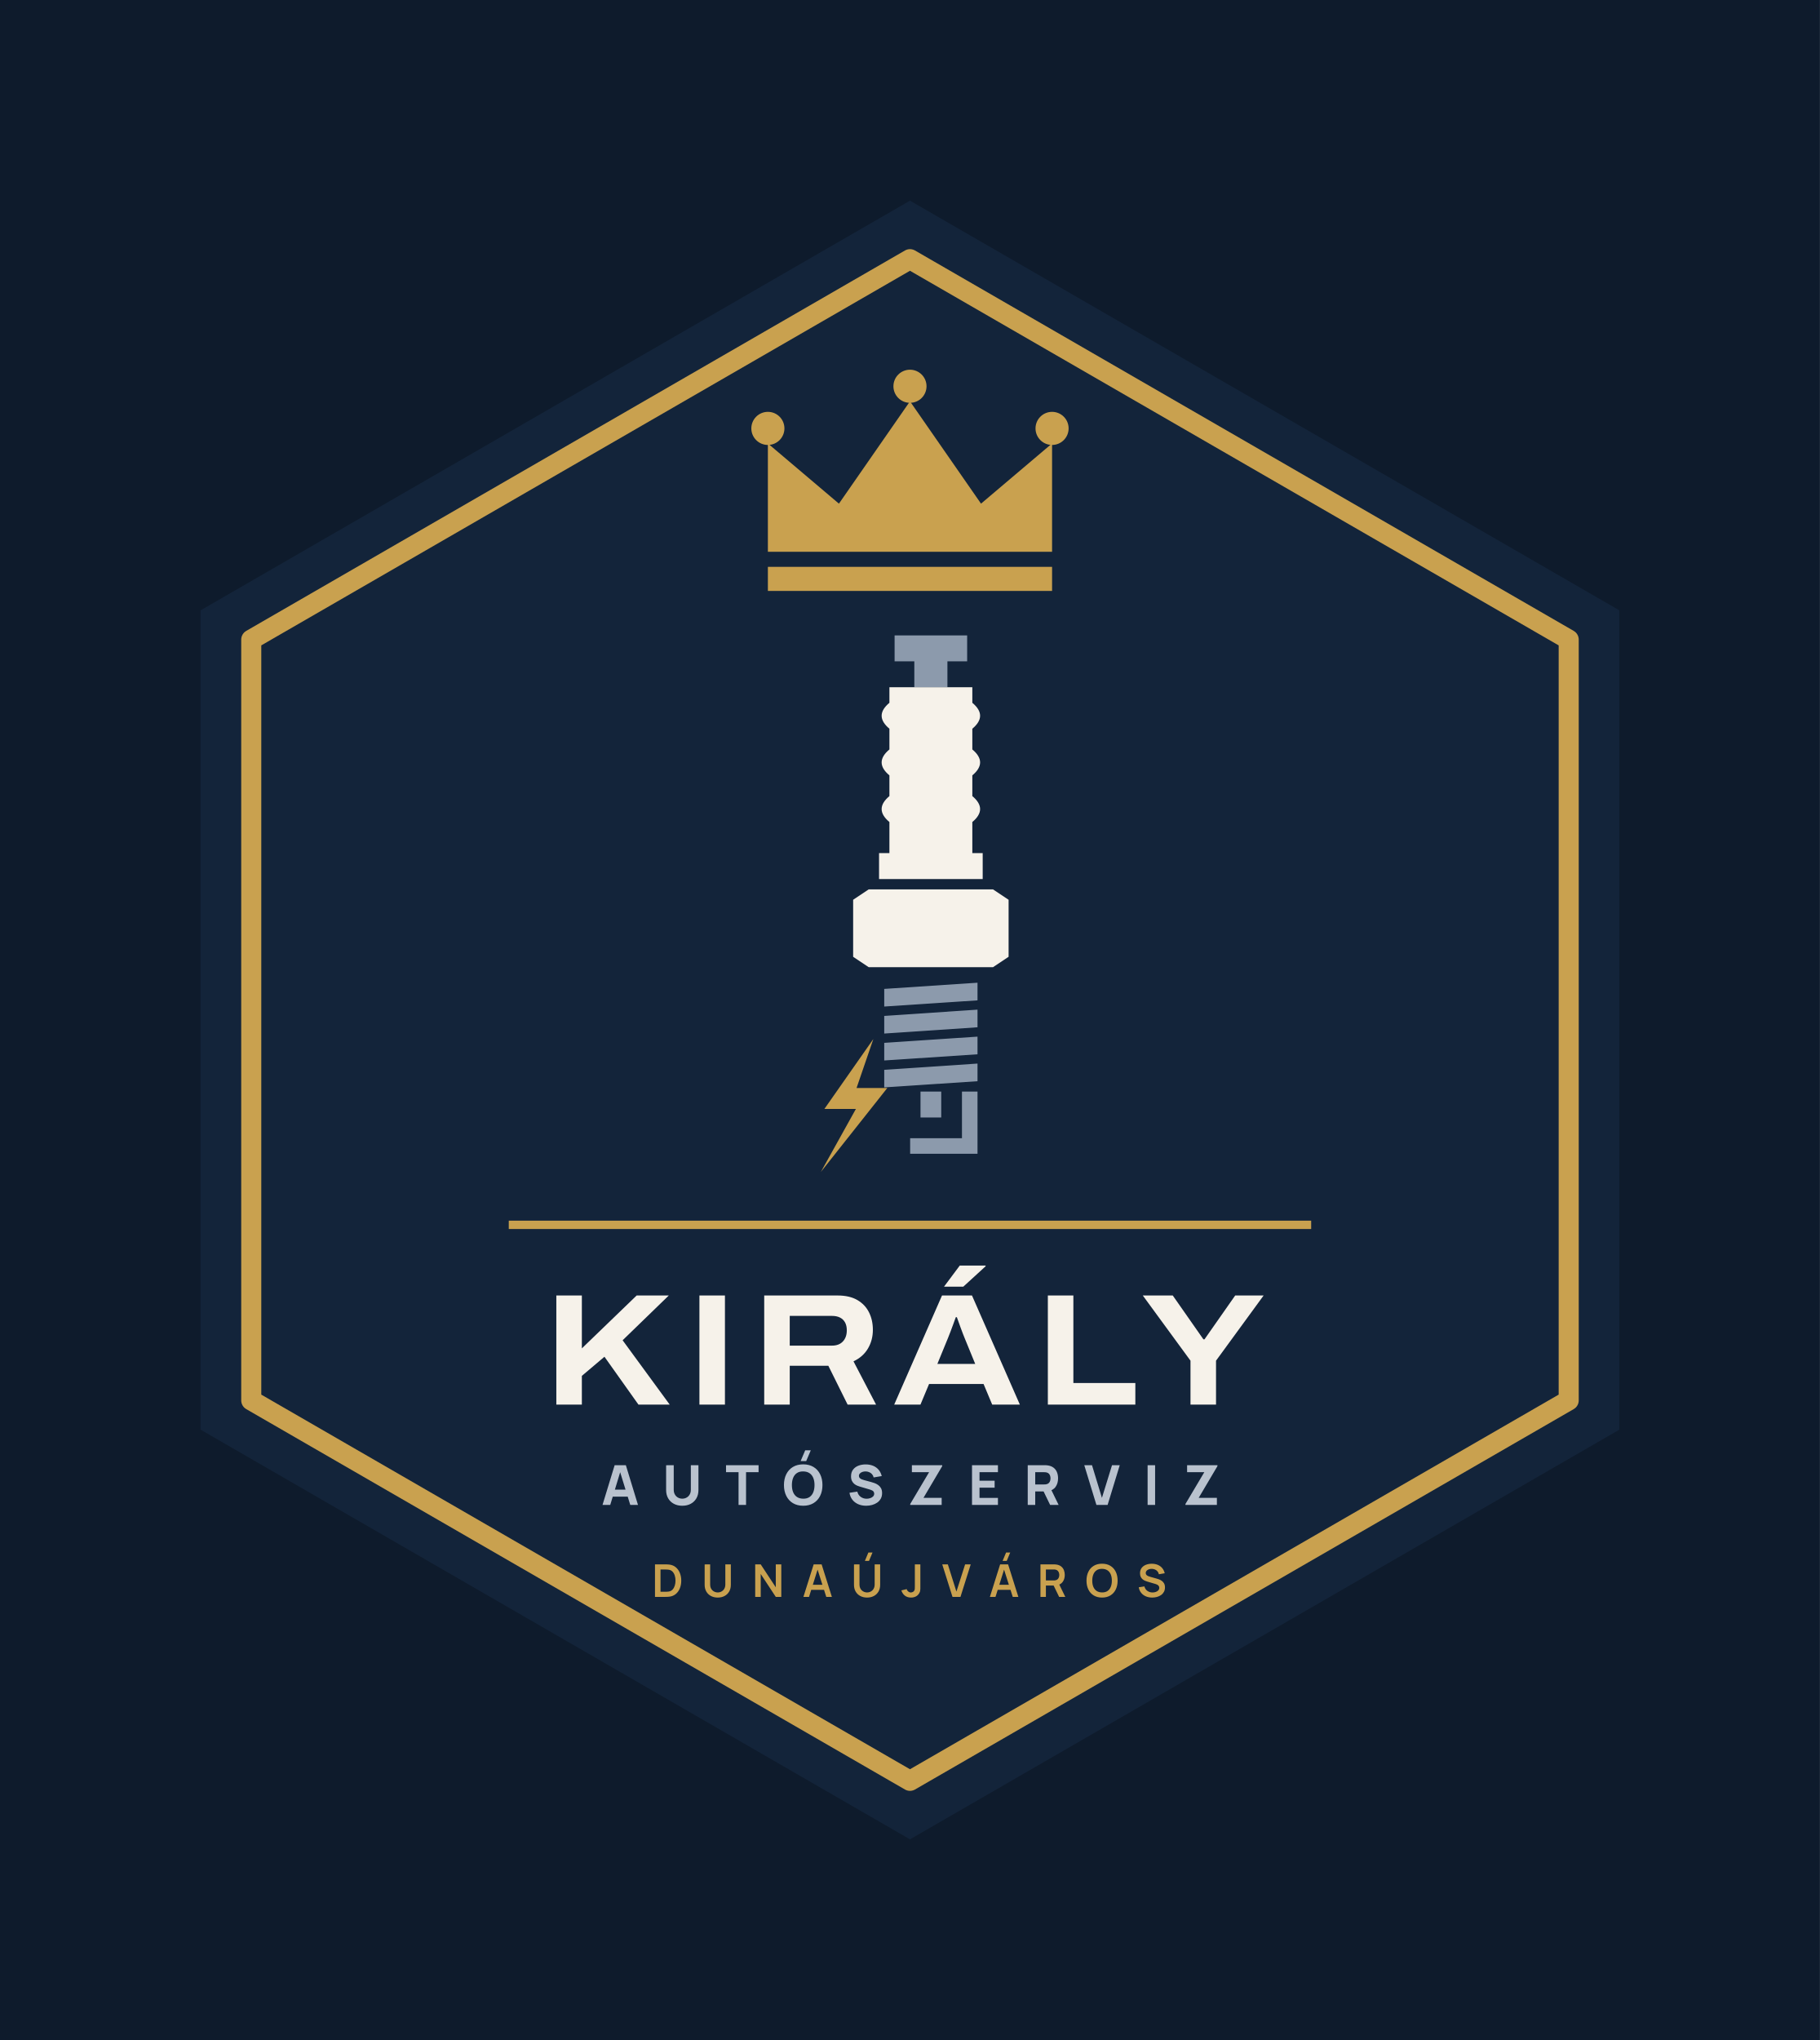
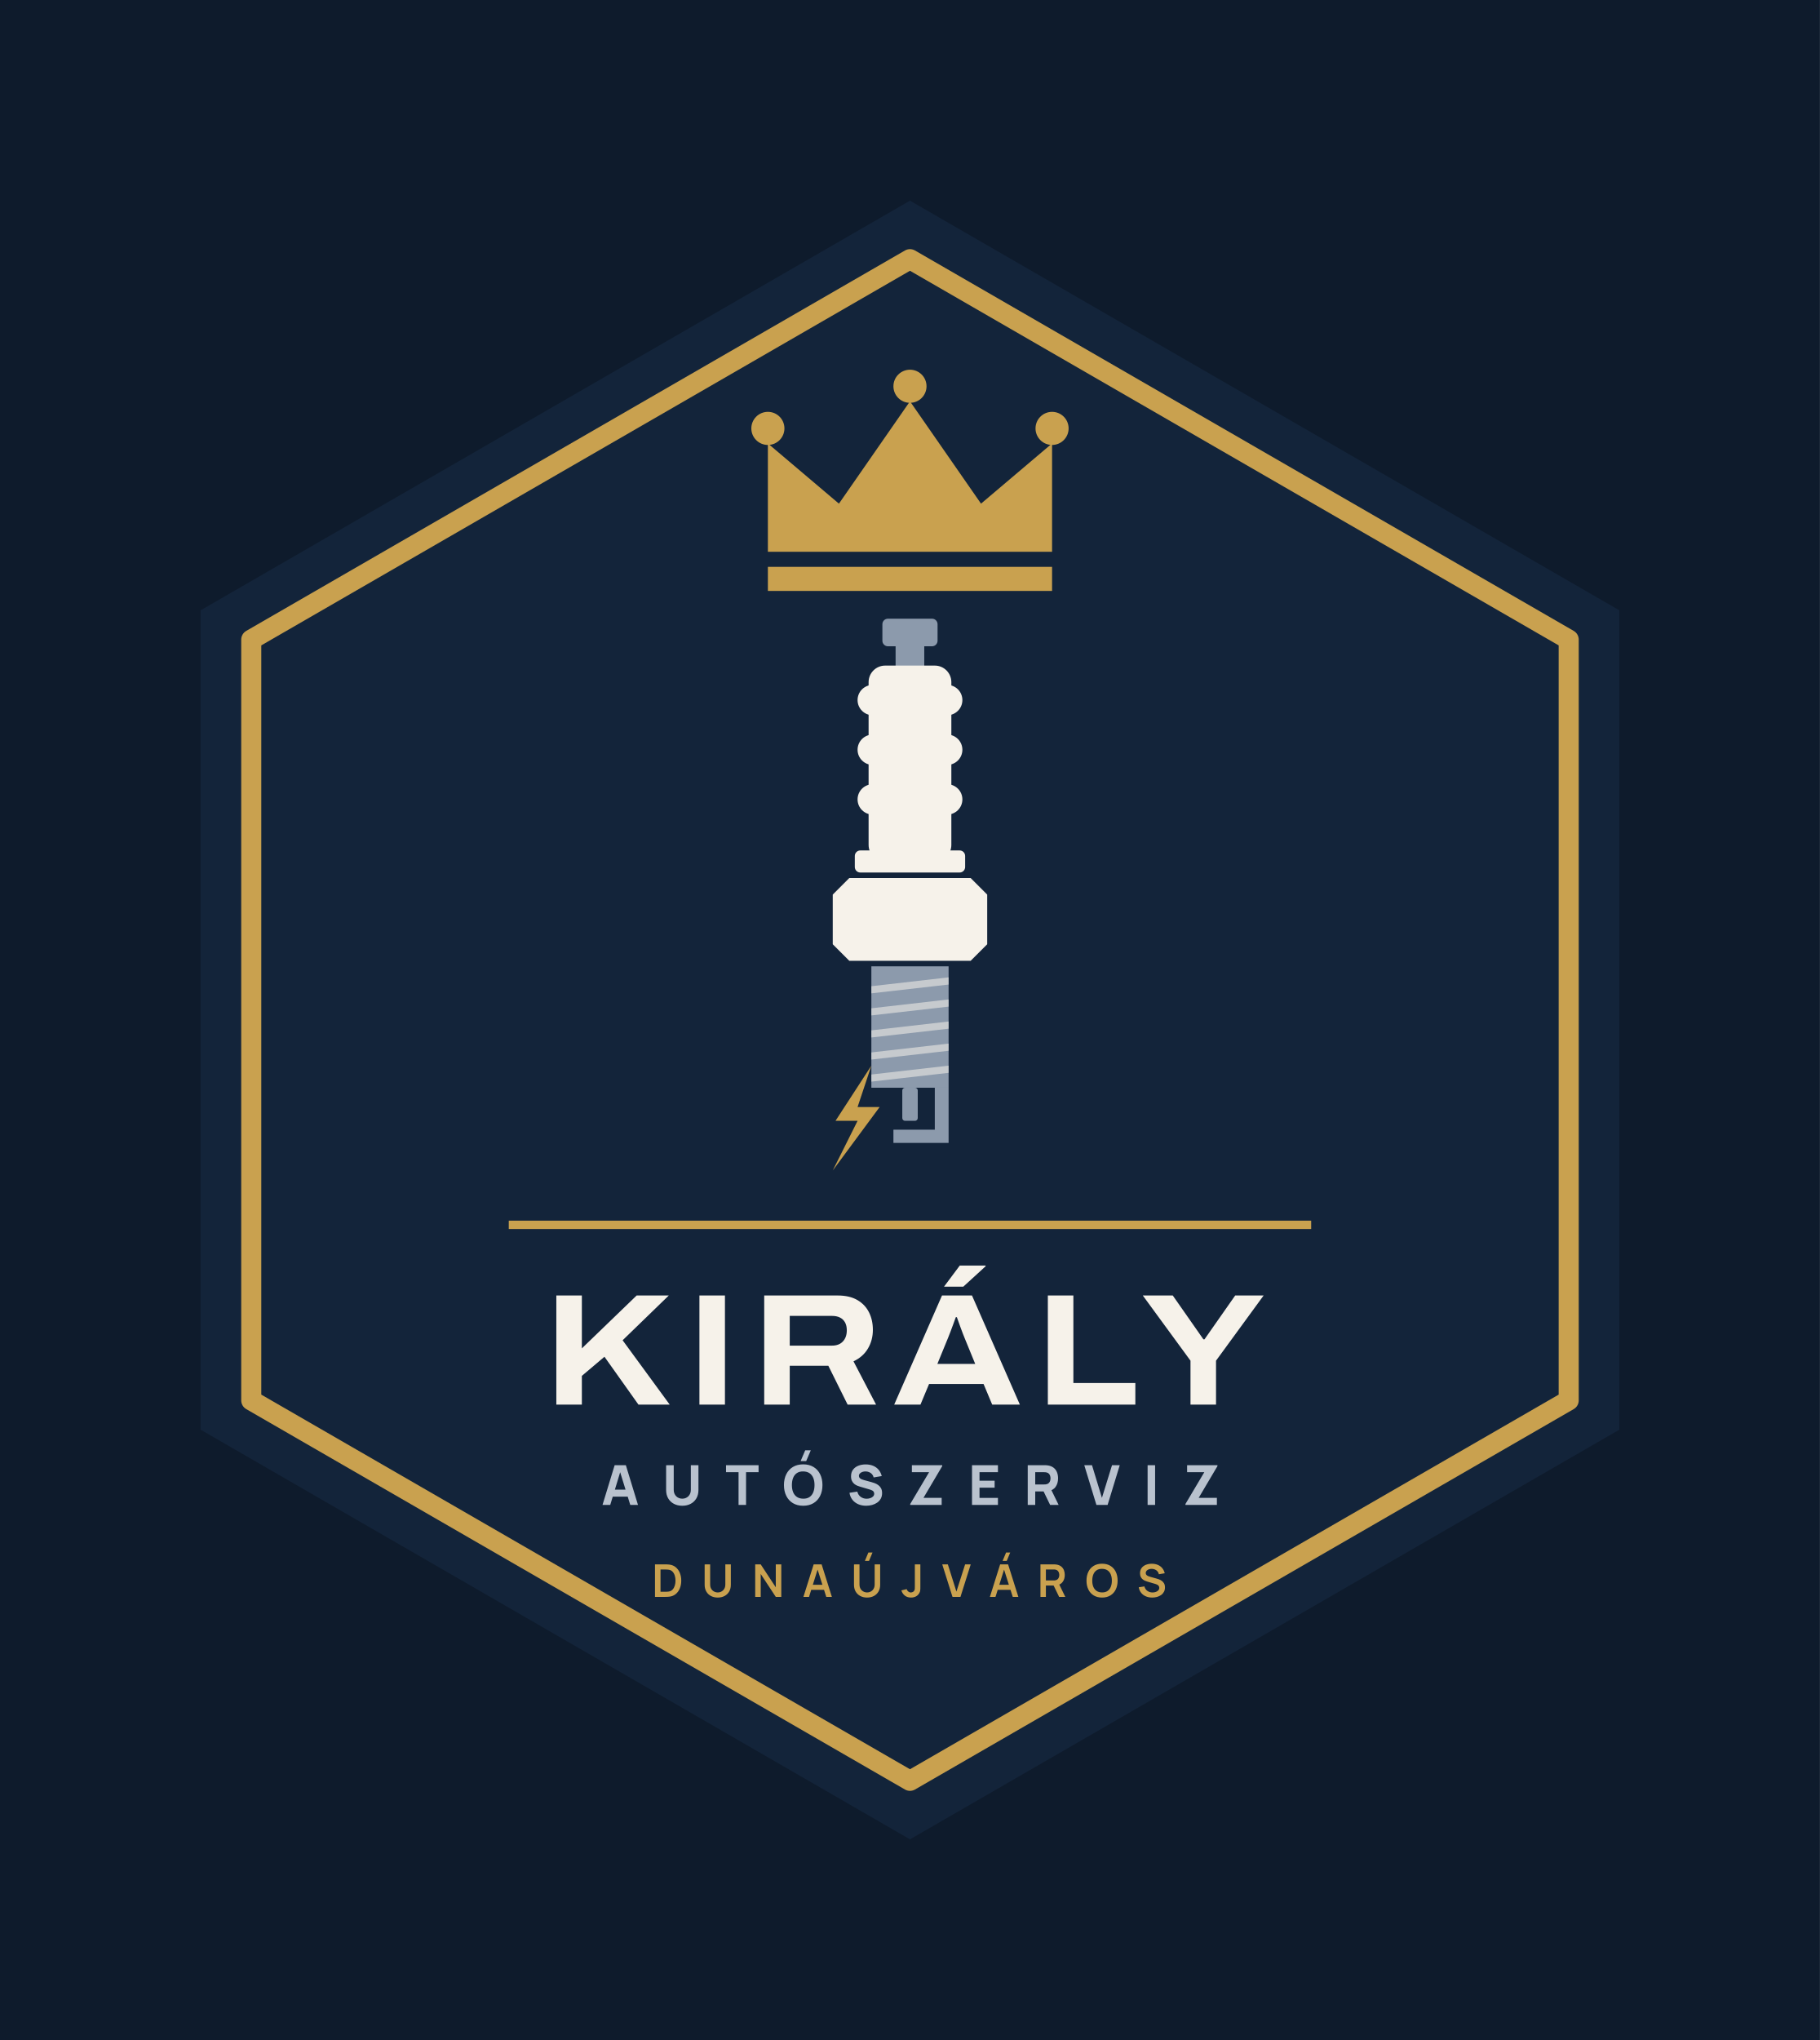
<svg xmlns="http://www.w3.org/2000/svg" viewBox="-8.87 -22 217.74 244" width="870.96" height="976">
  <rect x="-8.87" y="-22" width="217.74" height="244" fill="#0E1B2C" />
  <path d="M100 2 L184.87 51 L184.87 149 L100 198 L15.13 149 L15.13 51Z" fill="#13243A" />
  <path d="M100 9 L178.81 54.5 L178.81 145.5 L100 191 L21.19 145.5 L21.19 54.5Z" fill="none" stroke="#C9A14F" stroke-width="2.4" stroke-linejoin="round" />
  <path d="M83 44 L83 31.04 L91.5 38.24 L100 26 L108.5 38.24 L117 31.04 L117 44Z" fill="#C9A14F" />
  <rect x="83" y="45.8" width="34" height="2.88" fill="#C9A14F" />
  <circle cx="83" cy="29.24" r="1.98" fill="#C9A14F" />
  <circle cx="100" cy="24.2" r="1.98" fill="#C9A14F" />
  <circle cx="117" cy="29.24" r="1.98" fill="#C9A14F" />
-   <path d="M98.16 54H106.84V57.1H104.48V60.2H100.52V57.1H98.16Z" fill="#8C9AAC" />
-   <path d="M97.54 60.2H107.46V62.06Q109.32 63.61 107.46 65.16V67.64Q109.32 69.19 107.46 70.74V73.22Q109.32 74.77 107.46 76.32V80.04H108.7V83.14H96.3V80.04H97.54V76.32Q95.68 74.77 97.54 73.22V70.74Q95.68 69.19 97.54 67.64V65.16Q95.68 63.61 97.54 62.06Z" fill="#F6F2EA" />
-   <path d="M93.2 85.62L95.06 84.38H109.94L111.8 85.62V92.44L109.94 93.68H95.06L93.2 92.44Z" fill="#F6F2EA" />
-   <path d="M96.92 96.28L108.08 95.54V97.65L96.92 98.39Z" fill="#8C9AAC" />
-   <path d="M96.92 99.51L108.08 98.76V100.87L96.92 101.62Z" fill="#8C9AAC" />
-   <path d="M96.92 102.73L108.08 101.99V104.1L96.92 104.84Z" fill="#8C9AAC" />
-   <path d="M96.92 105.96L108.08 105.21V107.32L96.92 108.06Z" fill="#8C9AAC" />
-   <rect x="101.26" y="108.56" width="2.48" height="3.1" fill="#8C9AAC" />
-   <path d="M106.22 108.56H108.08V116H100.02V114.14H106.22Z" fill="#8C9AAC" />
-   <path d="M95.62 102.27L89.76 110.64H93.53L89.34 118.17L97.29 108.13H93.61Z" fill="#C9A14F" />
+   <rect x="96.70" y="52.00" width="6.60" height="3.30" rx="0.66" fill="#8C9AAC" />
+   <rect x="98.28" y="54.97" width="3.43" height="2.97" rx="0.00" fill="#8C9AAC" />
+   <rect x="95.05" y="57.61" width="9.90" height="23.43" rx="1.98" fill="#F6F2EA" />
+   <rect x="93.73" y="59.92" width="12.54" height="3.63" rx="1.82" fill="#F6F2EA" />
+   <rect x="93.73" y="65.86" width="12.54" height="3.63" rx="1.82" fill="#F6F2EA" />
+   <rect x="93.73" y="71.80" width="12.54" height="3.63" rx="1.82" fill="#F6F2EA" />
+   <rect x="93.40" y="79.72" width="13.20" height="2.64" rx="0.66" fill="#F6F2EA" />
+   <path d="M90.76 85.00L92.74 83.02H107.26L109.24 85.00V90.94L107.26 92.92H92.74L90.76 90.94Z" fill="#F6F2EA" />
+   <rect x="95.38" y="93.58" width="9.24" height="14.52" rx="0.00" fill="#8C9AAC" />
+   <path d="M95.38 95.96L104.62 94.90V95.76L95.38 96.81Z" fill="#F6F2EA" opacity=".55" />
+   <path d="M95.38 98.60L104.62 97.54V98.40L95.38 99.45Z" fill="#F6F2EA" opacity=".55" />
+   <path d="M95.38 101.24L104.62 100.18V101.04L95.38 102.09Z" fill="#F6F2EA" opacity=".55" />
+   <path d="M95.38 103.88L104.62 102.82V103.68L95.38 104.73Z" fill="#F6F2EA" opacity=".55" />
+   <path d="M95.38 106.52L104.62 105.46V106.32L95.38 107.37Z" fill="#F6F2EA" opacity=".55" />
+   <rect x="99.08" y="108.10" width="1.85" height="3.96" rx="0.33" fill="#8C9AAC" />
+   <path d="M102.97 108.10H104.62V114.70H98.02V113.12H102.97Z" fill="#8C9AAC" />
+   <path d="M95.38 105.46L91.09 112.06H93.73L90.76 118.00L96.37 110.41H93.73Z" fill="#C9A14F" />
  <rect x="52" y="124" width="96" height="1" fill="#C9A14F" />
  <path d="M57.69 146.0V132.951H60.744V139.277L67.3 132.951H71.145L65.621 138.306L71.253 146.0H67.513L63.448 140.278L60.744 142.565V146.0ZM74.809 146.0V132.951H77.863V146.0ZM82.561 146.0V132.951H91.342Q92.769 132.951 93.7 133.492Q94.631 134.034 95.096 134.962Q95.561 135.889 95.561 137.057Q95.561 138.289 94.977 139.285Q94.393 140.282 93.243 140.827L95.942 146.0H92.538L90.233 141.357H85.615V146.0ZM85.615 138.947H90.674Q91.508 138.947 91.975 138.448Q92.442 137.949 92.442 137.113Q92.442 136.564 92.236 136.181Q92.029 135.798 91.636 135.595Q91.242 135.392 90.674 135.392H85.615ZM98.113 146.0 103.832 132.951H107.419L113.146 146.0H109.836L108.803 143.533H102.285L101.254 146.0ZM103.277 141.135H107.805L106.534 138.031Q106.453 137.834 106.322 137.497Q106.191 137.161 106.054 136.783Q105.917 136.404 105.796 136.066Q105.674 135.728 105.61 135.547H105.483Q105.352 135.917 105.174 136.397Q104.997 136.876 104.83 137.32Q104.663 137.763 104.548 138.038ZM104.074 131.893 105.954 129.374H109.041L109.054 129.451L106.382 131.893ZM116.495 146.0V132.951H119.549V143.417H126.963V146.0ZM133.561 146.0V140.748L127.855 132.951H131.44L135.105 138.193H135.238L138.909 132.951H142.31L136.616 140.748V146.0Z" fill="#F6F2EA" />
  <path d="M63.215 158.0 64.667 153.248H66.007L67.459 158.0H66.535L65.241 153.809H65.413L64.139 158.0ZM64.086 157.01V156.172H66.594V157.01ZM72.759 158.099Q72.184 158.099 71.749 157.866Q71.313 157.634 71.069 157.211Q70.825 156.789 70.825 156.218V153.255L71.736 153.248V156.211Q71.736 156.446 71.815 156.637Q71.894 156.828 72.034 156.967Q72.174 157.106 72.361 157.18Q72.547 157.254 72.759 157.254Q72.976 157.254 73.163 157.178Q73.349 157.102 73.488 156.964Q73.626 156.825 73.704 156.634Q73.782 156.442 73.782 156.211V153.248H74.692V156.218Q74.692 156.789 74.448 157.211Q74.204 157.634 73.768 157.866Q73.333 158.099 72.759 158.099ZM79.491 158.0V154.086H77.992V153.248H81.886V154.086H80.388V158.0ZM87.585 152.753H86.919L87.467 151.466H88.133ZM87.226 158.099Q86.513 158.099 85.996 157.789Q85.48 157.479 85.201 156.921Q84.922 156.363 84.922 155.624Q84.922 154.885 85.201 154.327Q85.48 153.769 85.996 153.459Q86.513 153.149 87.226 153.149Q87.939 153.149 88.455 153.459Q88.971 153.769 89.25 154.327Q89.529 154.885 89.529 155.624Q89.529 156.363 89.25 156.921Q88.971 157.479 88.455 157.789Q87.939 158.099 87.226 158.099ZM87.226 157.254Q87.678 157.261 87.978 157.06Q88.278 156.858 88.429 156.489Q88.579 156.119 88.579 155.624Q88.579 155.129 88.429 154.766Q88.278 154.403 87.978 154.202Q87.678 154 87.226 153.994Q86.774 153.987 86.473 154.189Q86.173 154.39 86.023 154.759Q85.873 155.129 85.873 155.624Q85.873 156.119 86.023 156.482Q86.173 156.845 86.473 157.046Q86.774 157.248 87.226 157.254ZM94.756 158.099Q94.228 158.099 93.804 157.913Q93.38 157.726 93.108 157.378Q92.836 157.03 92.763 156.548L93.7 156.409Q93.799 156.819 94.11 157.04Q94.42 157.261 94.816 157.261Q95.037 157.261 95.245 157.191Q95.453 157.122 95.586 156.987Q95.72 156.852 95.72 156.654Q95.72 156.581 95.698 156.513Q95.677 156.446 95.628 156.386Q95.578 156.327 95.487 156.274Q95.397 156.221 95.258 156.178L94.024 155.815Q93.885 155.776 93.702 155.703Q93.519 155.631 93.347 155.495Q93.176 155.36 93.062 155.137Q92.948 154.915 92.948 154.575Q92.948 154.096 93.189 153.779Q93.43 153.463 93.832 153.307Q94.235 153.152 94.723 153.156Q95.215 153.162 95.601 153.324Q95.987 153.486 96.248 153.794Q96.509 154.103 96.624 154.548L95.654 154.713Q95.601 154.482 95.459 154.324Q95.317 154.165 95.121 154.083Q94.925 154 94.71 153.994Q94.499 153.987 94.312 154.052Q94.126 154.116 94.009 154.238Q93.892 154.36 93.892 154.528Q93.892 154.684 93.987 154.781Q94.083 154.878 94.228 154.938Q94.374 154.997 94.525 155.037L95.35 155.261Q95.535 155.31 95.76 155.391Q95.984 155.472 96.19 155.616Q96.396 155.759 96.53 155.994Q96.664 156.228 96.664 156.588Q96.664 156.97 96.504 157.256Q96.344 157.541 96.073 157.728Q95.802 157.914 95.461 158.007Q95.119 158.099 94.756 158.099ZM100.03 158.0V157.888L102.287 154.086H100.228V153.248H103.858V153.36L101.614 157.155H103.792V158.0ZM107.422 158.0V153.248H110.524V154.086H108.319V155.103H110.128V155.941H108.319V157.162H110.524V158.0ZM114.088 158.0V153.248H116.094Q116.163 153.248 116.281 153.253Q116.398 153.258 116.49 153.274Q116.916 153.34 117.188 153.555Q117.46 153.769 117.589 154.094Q117.718 154.419 117.718 154.819Q117.718 155.416 117.421 155.84Q117.124 156.264 116.49 156.363L116.094 156.39H114.985V158.0ZM116.767 158.0 115.83 156.066 116.754 155.888 117.784 158.0ZM114.985 155.551H116.055Q116.124 155.551 116.206 155.545Q116.289 155.538 116.358 155.518Q116.54 155.469 116.639 155.352Q116.738 155.235 116.776 155.091Q116.814 154.947 116.814 154.819Q116.814 154.69 116.776 154.547Q116.738 154.403 116.639 154.286Q116.54 154.169 116.358 154.119Q116.289 154.099 116.206 154.093Q116.124 154.086 116.055 154.086H114.985ZM122.305 158.0 120.853 153.248H121.777L122.965 157.155L124.173 153.248H125.097L123.645 158.0ZM128.43 158.0V153.248H129.327V158.0ZM132.957 158.0V157.888L135.214 154.086H133.155V153.248H136.785V153.36L134.541 157.155H136.719V158.0Z" fill="#B9C2CE" />
  <path d="M69.493 169.0V165.112H70.731Q70.781 165.112 70.926 165.115Q71.071 165.117 71.205 165.135Q71.668 165.192 71.987 165.462Q72.306 165.731 72.471 166.146Q72.635 166.561 72.635 167.056Q72.635 167.551 72.471 167.966Q72.306 168.381 71.987 168.651Q71.668 168.92 71.205 168.977Q71.071 168.994 70.926 168.997Q70.78 169.0 70.731 169.0ZM70.154 168.386H70.731Q70.813 168.386 70.939 168.381Q71.064 168.377 71.162 168.358Q71.438 168.305 71.61 168.111Q71.783 167.917 71.865 167.639Q71.947 167.362 71.947 167.056Q71.947 166.739 71.863 166.461Q71.779 166.183 71.605 165.994Q71.431 165.805 71.162 165.754Q71.064 165.733 70.938 165.729Q70.812 165.726 70.731 165.726H70.154ZM77.001 169.081Q76.538 169.081 76.185 168.892Q75.832 168.703 75.634 168.361Q75.435 168.018 75.435 167.556V165.116L76.094 165.112V167.538Q76.094 167.758 76.168 167.931Q76.243 168.103 76.37 168.224Q76.498 168.344 76.661 168.406Q76.825 168.469 77.001 168.469Q77.182 168.469 77.346 168.405Q77.509 168.342 77.636 168.221Q77.762 168.101 77.835 167.928Q77.909 167.756 77.909 167.538V165.112H78.567V167.556Q78.567 168.018 78.369 168.36Q78.171 168.703 77.818 168.892Q77.465 169.081 77.001 169.081ZM81.483 169.0V165.112H82.142L83.945 167.853V165.112H84.604V169.0H83.945L82.142 166.259V169.0ZM87.251 169.0 88.476 165.112H89.43L90.656 169.0H89.986L88.874 165.512H89.018L87.921 169.0ZM87.935 168.157V167.549H89.976V168.157ZM95.099 164.693H94.605L95.022 163.695H95.516ZM94.867 169.081Q94.404 169.081 94.051 168.892Q93.698 168.703 93.5 168.361Q93.301 168.018 93.301 167.556V165.116L93.96 165.112V167.538Q93.96 167.758 94.034 167.931Q94.109 168.103 94.236 168.224Q94.364 168.344 94.527 168.406Q94.691 168.469 94.867 168.469Q95.048 168.469 95.212 168.405Q95.375 168.342 95.502 168.221Q95.628 168.101 95.701 167.928Q95.775 167.756 95.775 167.538V165.112H96.433V167.556Q96.433 168.018 96.235 168.36Q96.036 168.703 95.684 168.892Q95.331 169.081 94.867 169.081ZM100.127 169.08Q99.681 169.08 99.386 168.848Q99.091 168.616 98.971 168.222L99.613 168.069Q99.644 168.233 99.787 168.352Q99.931 168.471 100.102 168.471Q100.216 168.471 100.344 168.41Q100.471 168.349 100.531 168.214Q100.57 168.127 100.577 168.007Q100.583 167.888 100.583 167.729V165.112H101.242V167.729Q101.242 167.909 101.24 168.045Q101.239 168.181 101.213 168.301Q101.188 168.421 101.113 168.549Q100.954 168.825 100.697 168.953Q100.439 169.08 100.127 169.08ZM105.087 169.0 103.861 165.112H104.531L105.557 168.369L106.596 165.112H107.267L106.041 169.0ZM111.577 164.693H111.083L111.499 163.695H111.993ZM109.561 169.0 110.787 165.112H111.74L112.966 169.0H112.296L111.184 165.512H111.328L110.231 169.0ZM110.245 168.157V167.549H112.286V168.157ZM115.611 169.0V165.112H117.218Q117.275 165.112 117.364 165.116Q117.454 165.12 117.529 165.134Q117.866 165.186 118.086 165.359Q118.306 165.532 118.413 165.794Q118.519 166.057 118.519 166.377Q118.519 166.854 118.279 167.195Q118.039 167.537 117.542 167.618L117.265 167.643H116.261V169.0ZM117.844 169.0 117.078 167.418 117.74 167.272 118.582 169.0ZM116.261 167.034H117.191Q117.246 167.034 117.313 167.028Q117.379 167.023 117.438 167.007Q117.599 166.966 117.692 166.864Q117.784 166.762 117.823 166.632Q117.862 166.502 117.862 166.377Q117.862 166.253 117.823 166.123Q117.784 165.993 117.692 165.891Q117.599 165.788 117.438 165.747Q117.379 165.732 117.313 165.726Q117.246 165.721 117.191 165.721H116.261ZM122.981 169.081Q122.398 169.081 121.981 168.826Q121.564 168.572 121.342 168.115Q121.119 167.659 121.119 167.056Q121.119 166.453 121.342 165.997Q121.564 165.54 121.981 165.286Q122.398 165.031 122.981 165.031Q123.563 165.031 123.98 165.286Q124.397 165.54 124.619 165.997Q124.842 166.453 124.842 167.056Q124.842 167.659 124.619 168.115Q124.397 168.572 123.98 168.826Q123.563 169.081 122.981 169.081ZM122.981 168.467Q123.372 168.472 123.632 168.296Q123.893 168.12 124.023 167.801Q124.153 167.481 124.153 167.056Q124.153 166.631 124.023 166.316Q123.893 166 123.632 165.825Q123.372 165.649 122.981 165.645Q122.589 165.64 122.329 165.816Q122.069 165.991 121.939 166.311Q121.809 166.631 121.808 167.056Q121.807 167.481 121.937 167.796Q122.068 168.111 122.328 168.287Q122.589 168.463 122.981 168.467ZM128.982 169.081Q128.556 169.081 128.215 168.933Q127.873 168.784 127.653 168.507Q127.433 168.231 127.372 167.849L128.048 167.747Q128.134 168.093 128.402 168.282Q128.671 168.472 129.022 168.472Q129.23 168.472 129.414 168.406Q129.598 168.341 129.712 168.216Q129.827 168.091 129.827 167.913Q129.827 167.83 129.8 167.762Q129.773 167.694 129.721 167.64Q129.669 167.586 129.586 167.542Q129.504 167.497 129.394 167.464L128.391 167.168Q128.261 167.13 128.111 167.066Q127.96 167.002 127.827 166.89Q127.694 166.779 127.608 166.605Q127.523 166.43 127.523 166.173Q127.523 165.797 127.714 165.543Q127.905 165.288 128.227 165.161Q128.549 165.033 128.945 165.035Q129.344 165.04 129.657 165.174Q129.971 165.307 130.181 165.56Q130.391 165.813 130.478 166.174L129.778 166.294Q129.736 166.089 129.612 165.945Q129.489 165.801 129.312 165.725Q129.135 165.649 128.936 165.645Q128.741 165.64 128.575 165.702Q128.41 165.763 128.308 165.876Q128.207 165.989 128.207 166.141Q128.207 166.285 128.293 166.375Q128.379 166.464 128.508 166.518Q128.638 166.571 128.768 166.606L129.465 166.8Q129.608 166.838 129.786 166.903Q129.964 166.968 130.128 167.084Q130.293 167.2 130.4 167.389Q130.507 167.578 130.507 167.868Q130.507 168.171 130.382 168.399Q130.258 168.627 130.043 168.778Q129.829 168.929 129.555 169.005Q129.281 169.081 128.982 169.081Z" fill="#C9A14F" />
</svg>
